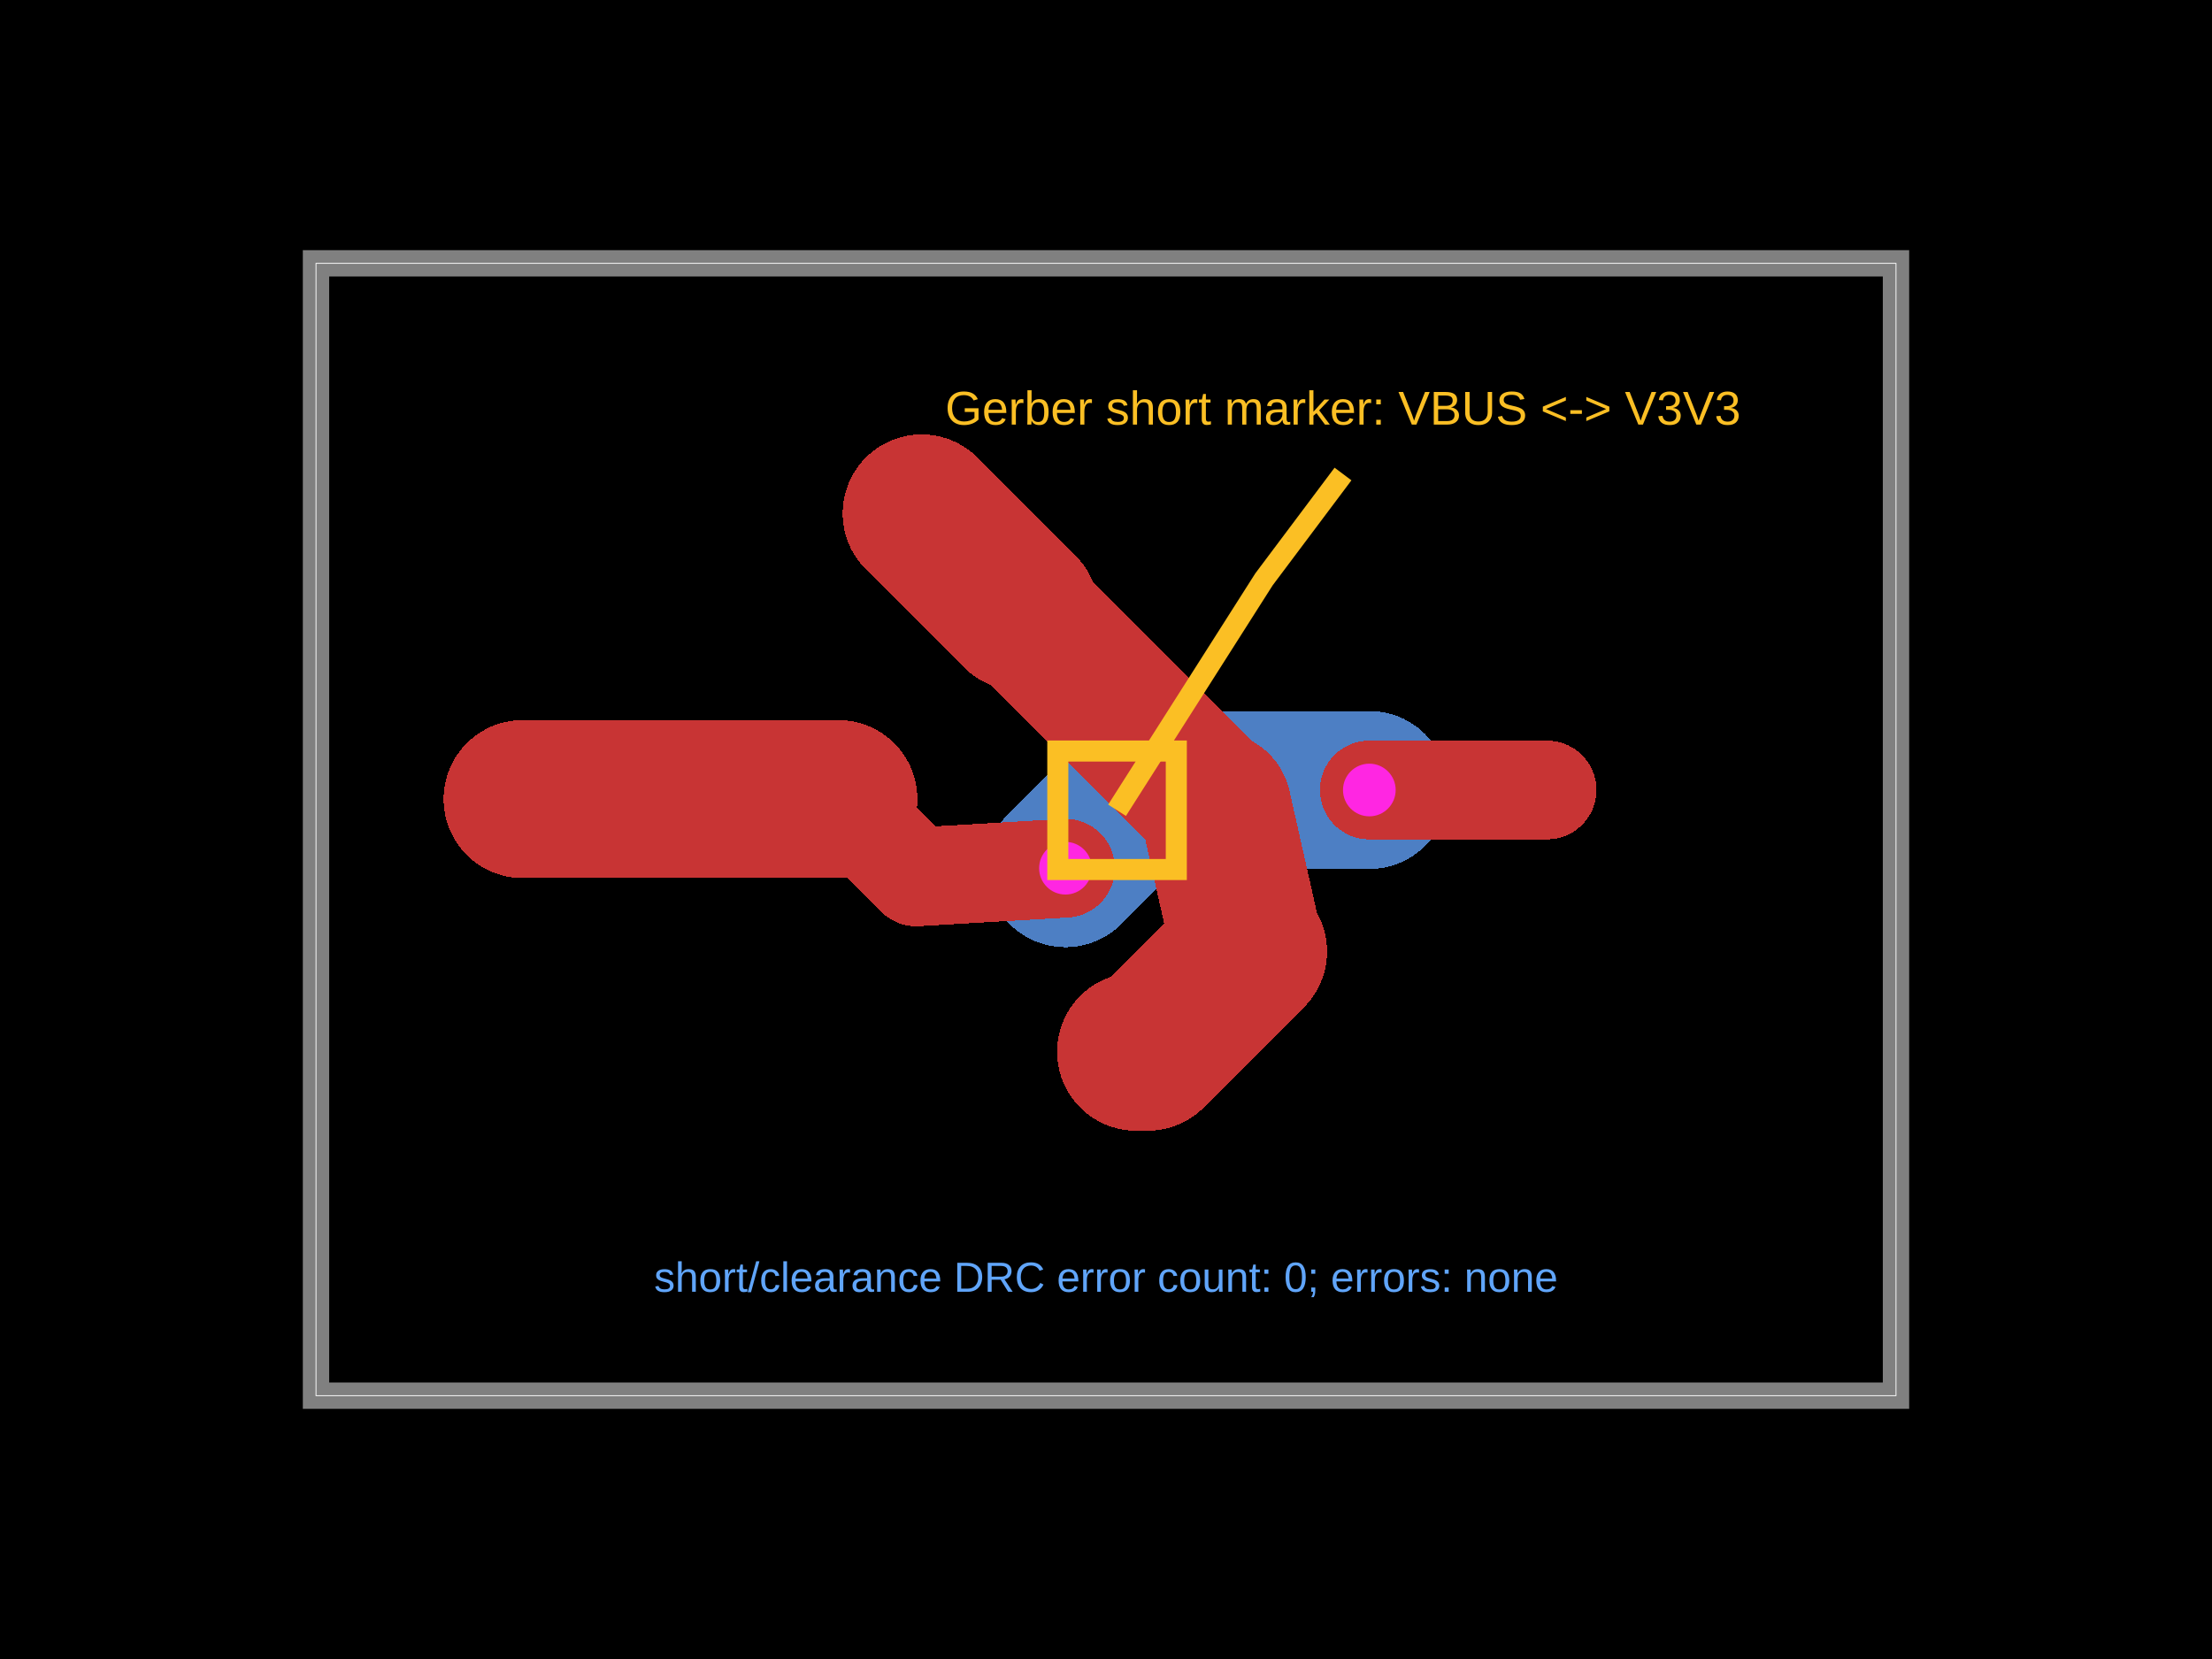
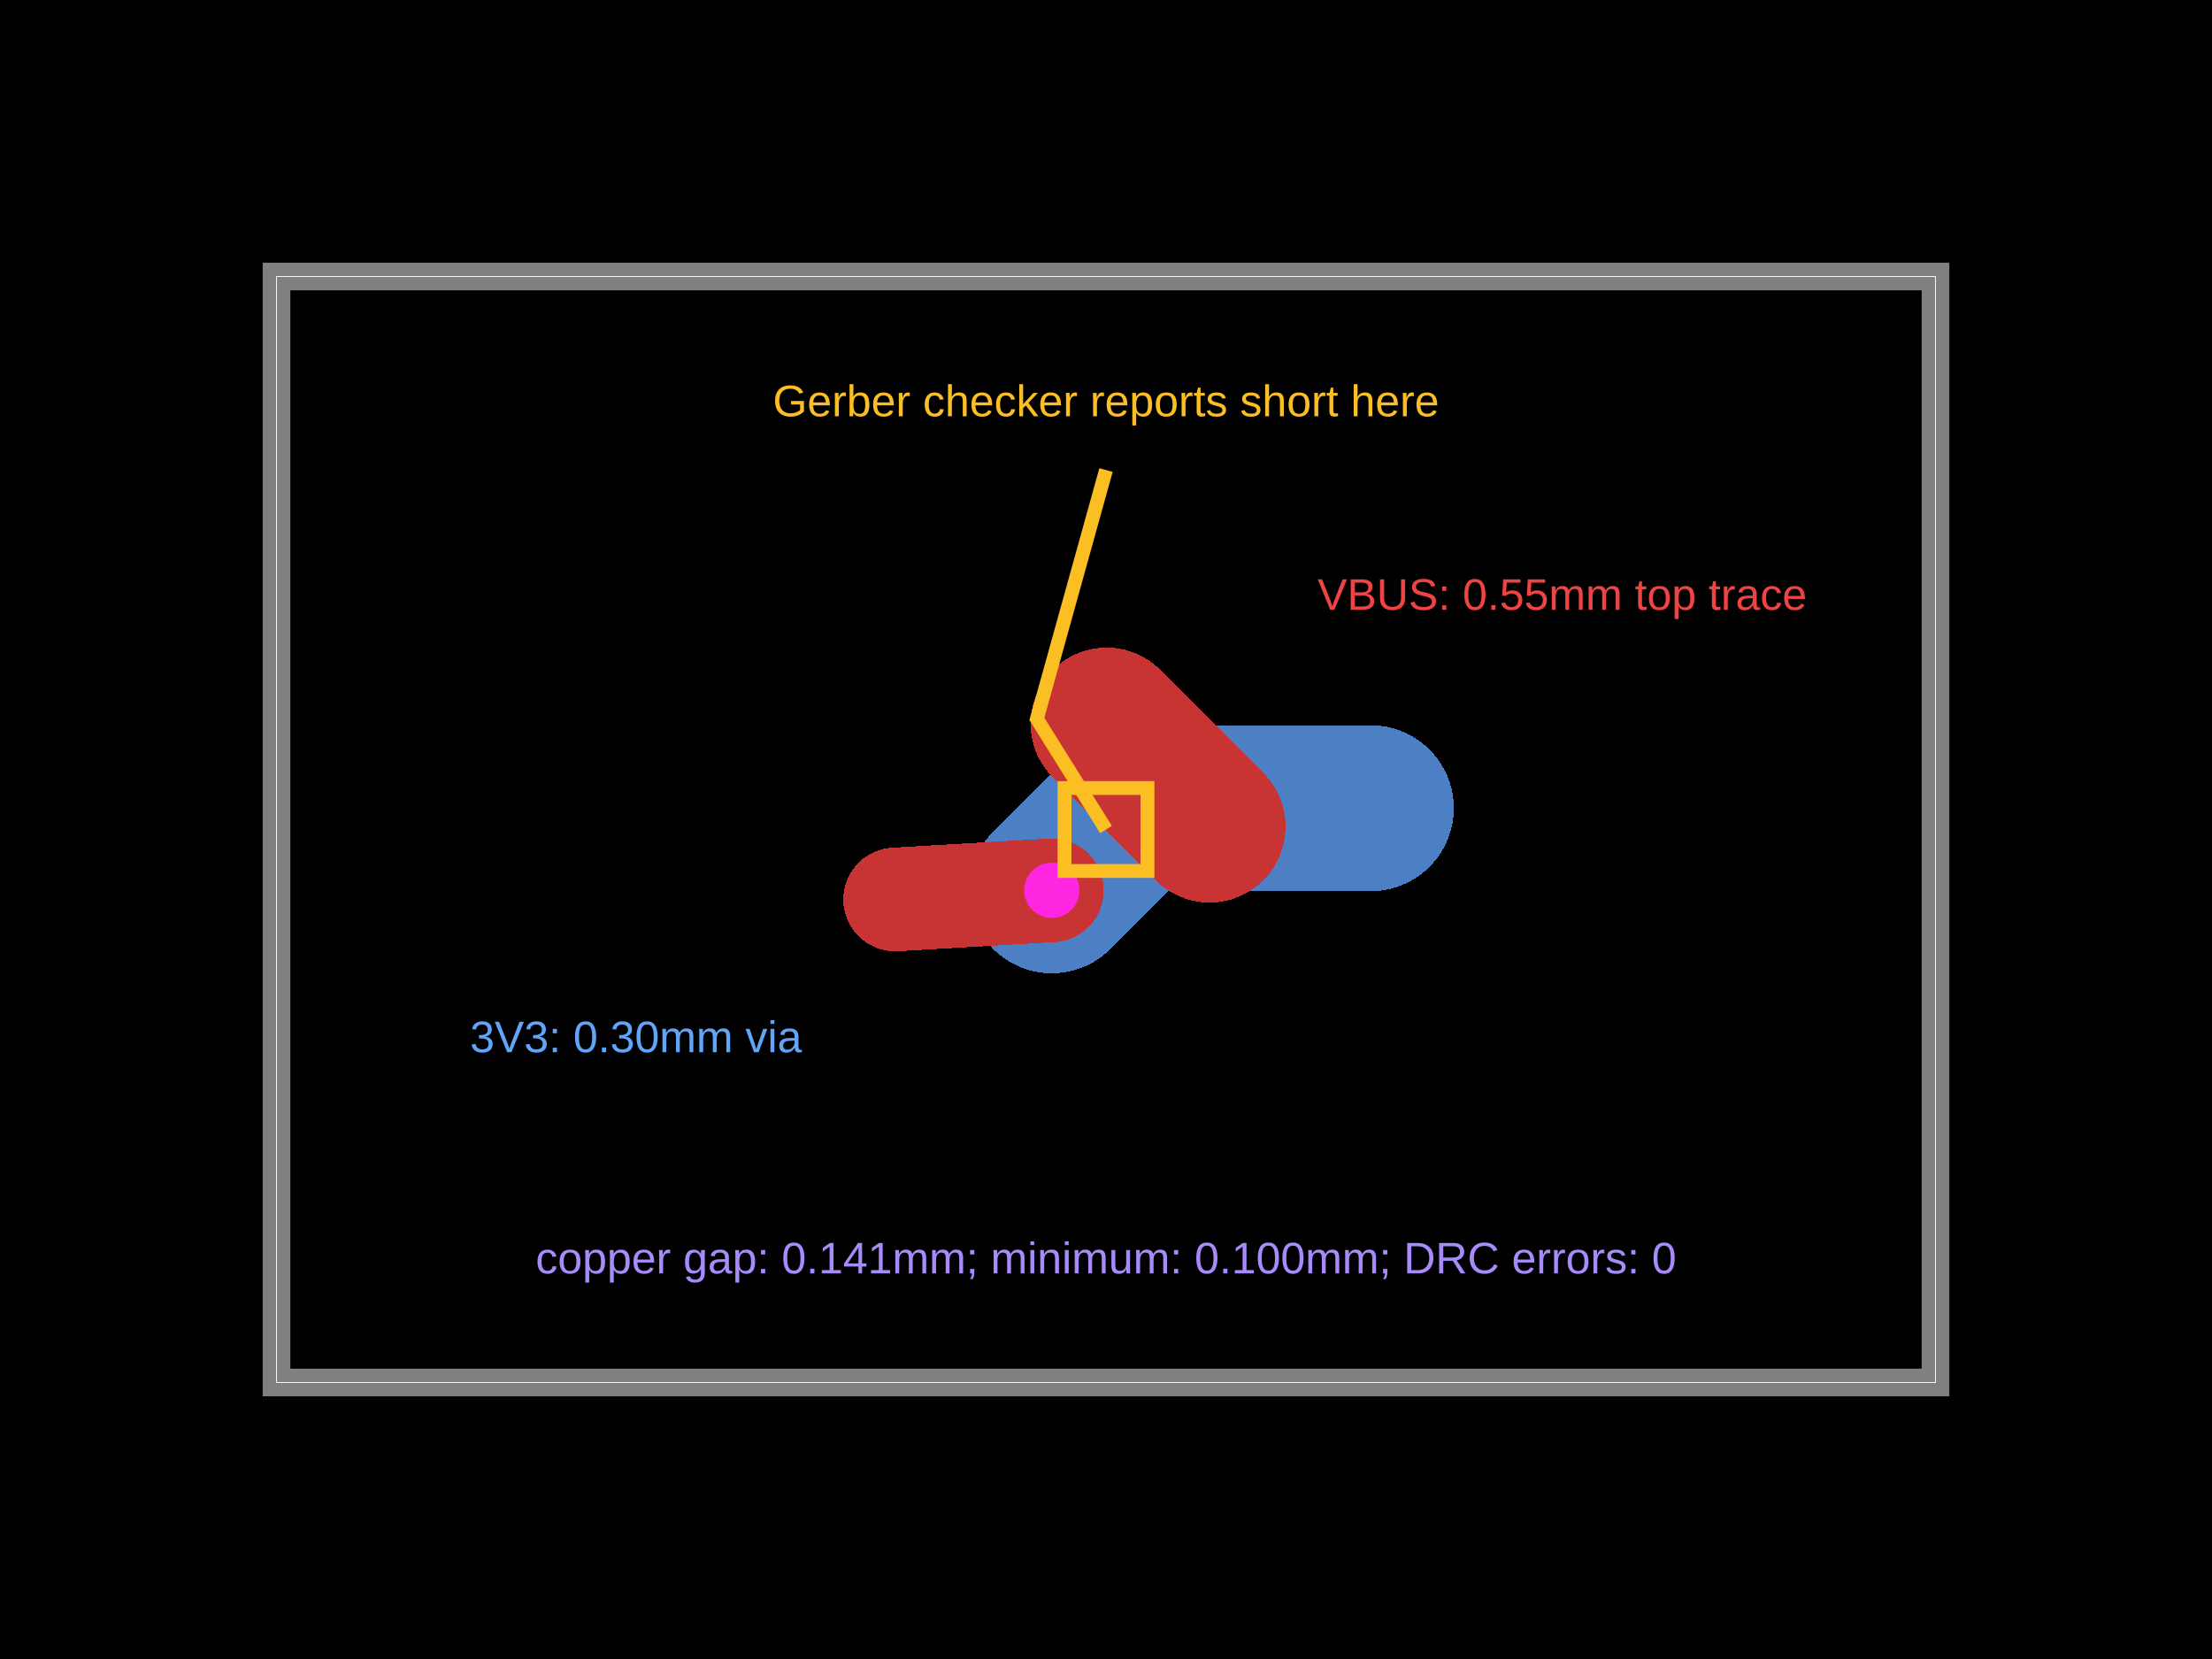
<svg xmlns="http://www.w3.org/2000/svg" width="800" height="600">
  <style />
  <rect class="boundary" x="0" y="0" fill="#000" width="800" height="600" data-type="pcb_background" data-pcb-layer="global" />
-   <rect class="pcb-boundary" fill="none" stroke="#fff" stroke-width="0.3" x="114.286" y="95.238" width="571.429" height="409.524" data-type="pcb_boundary" data-pcb-layer="global" />
-   <path class="pcb-board" d="M 114.286 504.762 L 685.714 504.762 L 685.714 95.238 L 114.286 95.238 Z" fill="none" stroke="rgba(255, 255, 255, 0.5)" stroke-width="9.524" data-type="pcb_board" data-pcb-layer="board" />
-   <path class="pcb-trace" stroke="rgb(77, 127, 196)" fill="none" d="M 495.238 285.714 L 413.62 285.714" stroke-width="57.143" stroke-linecap="round" stroke-linejoin="round" shape-rendering="crispEdges" data-type="pcb_trace" data-pcb-layer="bottom" />
-   <path class="pcb-trace" stroke="rgb(77, 127, 196)" fill="none" d="M 413.62 285.714 L 385.334 314" stroke-width="57.143" stroke-linecap="round" stroke-linejoin="round" shape-rendering="crispEdges" data-type="pcb_trace" data-pcb-layer="bottom" />
-   <path class="pcb-trace" stroke="rgb(200, 52, 52)" fill="none" d="M 410.877 380.369 L 415.124 380.369" stroke-width="57.143" stroke-linecap="round" stroke-linejoin="round" shape-rendering="crispEdges" data-type="pcb_trace" data-pcb-layer="top" />
-   <path class="pcb-trace" stroke="rgb(200, 52, 52)" fill="none" d="M 415.124 380.369 L 451.381 344.111" stroke-width="57.143" stroke-linecap="round" stroke-linejoin="round" shape-rendering="crispEdges" data-type="pcb_trace" data-pcb-layer="top" />
-   <path class="pcb-trace" stroke="rgb(200, 52, 52)" fill="none" d="M 451.381 344.111 L 439.648 292.029" stroke-width="54.762" stroke-linecap="round" stroke-linejoin="round" shape-rendering="crispEdges" data-type="pcb_trace" data-pcb-layer="top" />
-   <path class="pcb-trace" stroke="rgb(200, 52, 52)" fill="none" d="M 439.648 292.029 L 404.209 256.581" stroke-width="52.381" stroke-linecap="round" stroke-linejoin="round" shape-rendering="crispEdges" data-type="pcb_trace" data-pcb-layer="top" />
-   <path class="pcb-trace" stroke="rgb(200, 52, 52)" fill="none" d="M 404.209 256.581 L 368.77 221.134" stroke-width="52.381" stroke-linecap="round" stroke-linejoin="round" shape-rendering="crispEdges" data-type="pcb_trace" data-pcb-layer="top" />
-   <path class="pcb-trace" stroke="rgb(200, 52, 52)" fill="none" d="M 368.77 221.134 L 333.331 185.686" stroke-width="57.143" stroke-linecap="round" stroke-linejoin="round" shape-rendering="crispEdges" data-type="pcb_trace" data-pcb-layer="top" />
-   <path class="pcb-trace" stroke="rgb(200, 52, 52)" fill="none" d="M 559.524 285.714 L 495.238 285.714" stroke-width="35.714" stroke-linecap="round" stroke-linejoin="round" shape-rendering="crispEdges" data-type="pcb_trace" data-pcb-layer="top" />
-   <path class="pcb-trace" stroke="rgb(200, 52, 52)" fill="none" d="M 385.334 314 L 331.365 317.143" stroke-width="35.714" stroke-linecap="round" stroke-linejoin="round" shape-rendering="crispEdges" data-type="pcb_trace" data-pcb-layer="top" />
-   <path class="pcb-trace" stroke="rgb(200, 52, 52)" fill="none" d="M 331.365 317.143 L 303.215 288.993" stroke-width="35.714" stroke-linecap="round" stroke-linejoin="round" shape-rendering="crispEdges" data-type="pcb_trace" data-pcb-layer="top" />
-   <path class="pcb-trace" stroke="rgb(200, 52, 52)" fill="none" d="M 303.215 288.993 L 189.001 288.993" stroke-width="57.143" stroke-linecap="round" stroke-linejoin="round" shape-rendering="crispEdges" data-type="pcb_trace" data-pcb-layer="top" />
+   <rect class="pcb-boundary" fill="none" stroke="#fff" stroke-width="0.3" x="100" y="100" width="600" height="400" data-type="pcb_boundary" data-pcb-layer="global" />
+   <path class="pcb-board" d="M 100 500 L 700 500 L 700 100 L 100 100 Z" fill="none" stroke="rgba(255, 255, 255, 0.5)" stroke-width="10" data-type="pcb_board" data-pcb-layer="board" />
+   <path class="pcb-trace" stroke="rgb(77, 127, 196)" fill="none" d="M 380.401 322 L 410.101 292.3" stroke-width="60" stroke-linecap="round" stroke-linejoin="round" shape-rendering="crispEdges" data-type="pcb_trace" data-pcb-layer="bottom" />
+   <path class="pcb-trace" stroke="rgb(77, 127, 196)" fill="none" d="M 410.101 292.3 L 495.8 292.3" stroke-width="60" stroke-linecap="round" stroke-linejoin="round" shape-rendering="crispEdges" data-type="pcb_trace" data-pcb-layer="bottom" />
+   <path class="pcb-trace" stroke="rgb(200, 52, 52)" fill="none" d="M 437.43 298.93 L 400.219 261.71" stroke-width="55" stroke-linecap="round" stroke-linejoin="round" shape-rendering="crispEdges" data-type="pcb_trace" data-pcb-layer="top" />
+   <path class="pcb-trace" stroke="rgb(200, 52, 52)" fill="none" d="M 323.734 325.3 L 380.401 322" stroke-width="37.5" stroke-linecap="round" stroke-linejoin="round" shape-rendering="crispEdges" data-type="pcb_trace" data-pcb-layer="top" />
  <g data-type="pcb_via" data-pcb-layer="through">
-     <circle class="pcb-hole-outer" fill="rgb(200, 52, 52)" cx="385.334" cy="314" r="14.286" data-type="pcb_via" data-pcb-layer="top" />
-     <circle class="pcb-hole-inner" fill="#FF26E2" cx="385.334" cy="314" r="9.524" data-type="pcb_via" data-pcb-layer="drill" />
+     <circle class="pcb-hole-outer" fill="rgb(200, 52, 52)" cx="380.401" cy="322" r="15" data-type="pcb_via" data-pcb-layer="top" />
+     <circle class="pcb-hole-inner" fill="#FF26E2" cx="380.401" cy="322" r="10" data-type="pcb_via" data-pcb-layer="drill" />
  </g>
-   <g data-type="pcb_via" data-pcb-layer="through">
-     <circle class="pcb-hole-outer" fill="rgb(200, 52, 52)" cx="495.238" cy="285.714" r="14.286" data-type="pcb_via" data-pcb-layer="top" />
-     <circle class="pcb-hole-inner" fill="#FF26E2" cx="495.238" cy="285.714" r="9.524" data-type="pcb_via" data-pcb-layer="drill" />
-   </g>
-   <text x="485.714" y="147.619" fill="#fbbf24" font-family="Arial, sans-serif" font-size="17.143" text-anchor="middle" dominant-baseline="central" class="pcb-note-text" data-type="pcb_note_text" data-pcb-note-text-id="pcb_note_text_short_marker" data-pcb-layer="overlay">Gerber short marker: VBUS &lt;-&gt; V3V3</text>
-   <path d="M 485.714 171.429 L 457.143 209.524 L 404 293.048" stroke="#fbbf24" fill="none" stroke-width="7.619" class="pcb-note-path" data-type="pcb_note_path" data-pcb-note-path-id="pcb_note_path_short_marker" data-pcb-layer="overlay" />
-   <rect x="382.571" y="271.619" width="42.857" height="42.857" class="pcb-note-rect" data-type="pcb_note_rect" data-pcb-note-rect-id="pcb_note_rect_short_marker" data-pcb-layer="overlay" fill="none" stroke="#fbbf24" stroke-width="7.619" />
-   <text x="400" y="461.905" fill="#60a5fa" font-family="Arial, sans-serif" font-size="15.238" text-anchor="middle" dominant-baseline="central" class="pcb-note-text" data-type="pcb_note_text" data-pcb-note-text-id="pcb_note_text_error_count" data-pcb-layer="overlay">short/clearance DRC error count: 0; errors: none</text>
+   <text x="565" y="215" fill="#ef4444" font-family="Arial, sans-serif" font-size="16" text-anchor="middle" dominant-baseline="central" class="pcb-note-text" data-type="pcb_note_text" data-pcb-note-text-id="note_vbus" data-pcb-layer="overlay">VBUS: 0.55mm top trace</text>
+   <text x="230" y="375" fill="#60a5fa" font-family="Arial, sans-serif" font-size="16" text-anchor="middle" dominant-baseline="central" class="pcb-note-text" data-type="pcb_note_text" data-pcb-note-text-id="note_3v3" data-pcb-layer="overlay">3V3: 0.30mm via</text>
+   <text x="400" y="145" fill="#fbbf24" font-family="Arial, sans-serif" font-size="16" text-anchor="middle" dominant-baseline="central" class="pcb-note-text" data-type="pcb_note_text" data-pcb-note-text-id="note_marker" data-pcb-layer="overlay">Gerber checker reports short here</text>
+   <path d="M 400 170 L 375 260 L 400 300" stroke="#fbbf24" fill="none" stroke-width="5" class="pcb-note-path" data-type="pcb_note_path" data-pcb-note-path-id="note_marker_arrow" data-pcb-layer="overlay" />
+   <rect x="385" y="285" width="30" height="30" class="pcb-note-rect" data-type="pcb_note_rect" data-pcb-note-rect-id="note_marker_box" data-pcb-layer="overlay" fill="none" stroke="#fbbf24" stroke-width="5" />
+   <text x="400" y="455" fill="#a78bfa" font-family="Arial, sans-serif" font-size="16" text-anchor="middle" dominant-baseline="central" class="pcb-note-text" data-type="pcb_note_text" data-pcb-note-text-id="note_result" data-pcb-layer="overlay">copper gap: 0.141mm; minimum: 0.100mm; DRC errors: 0</text>
</svg>
